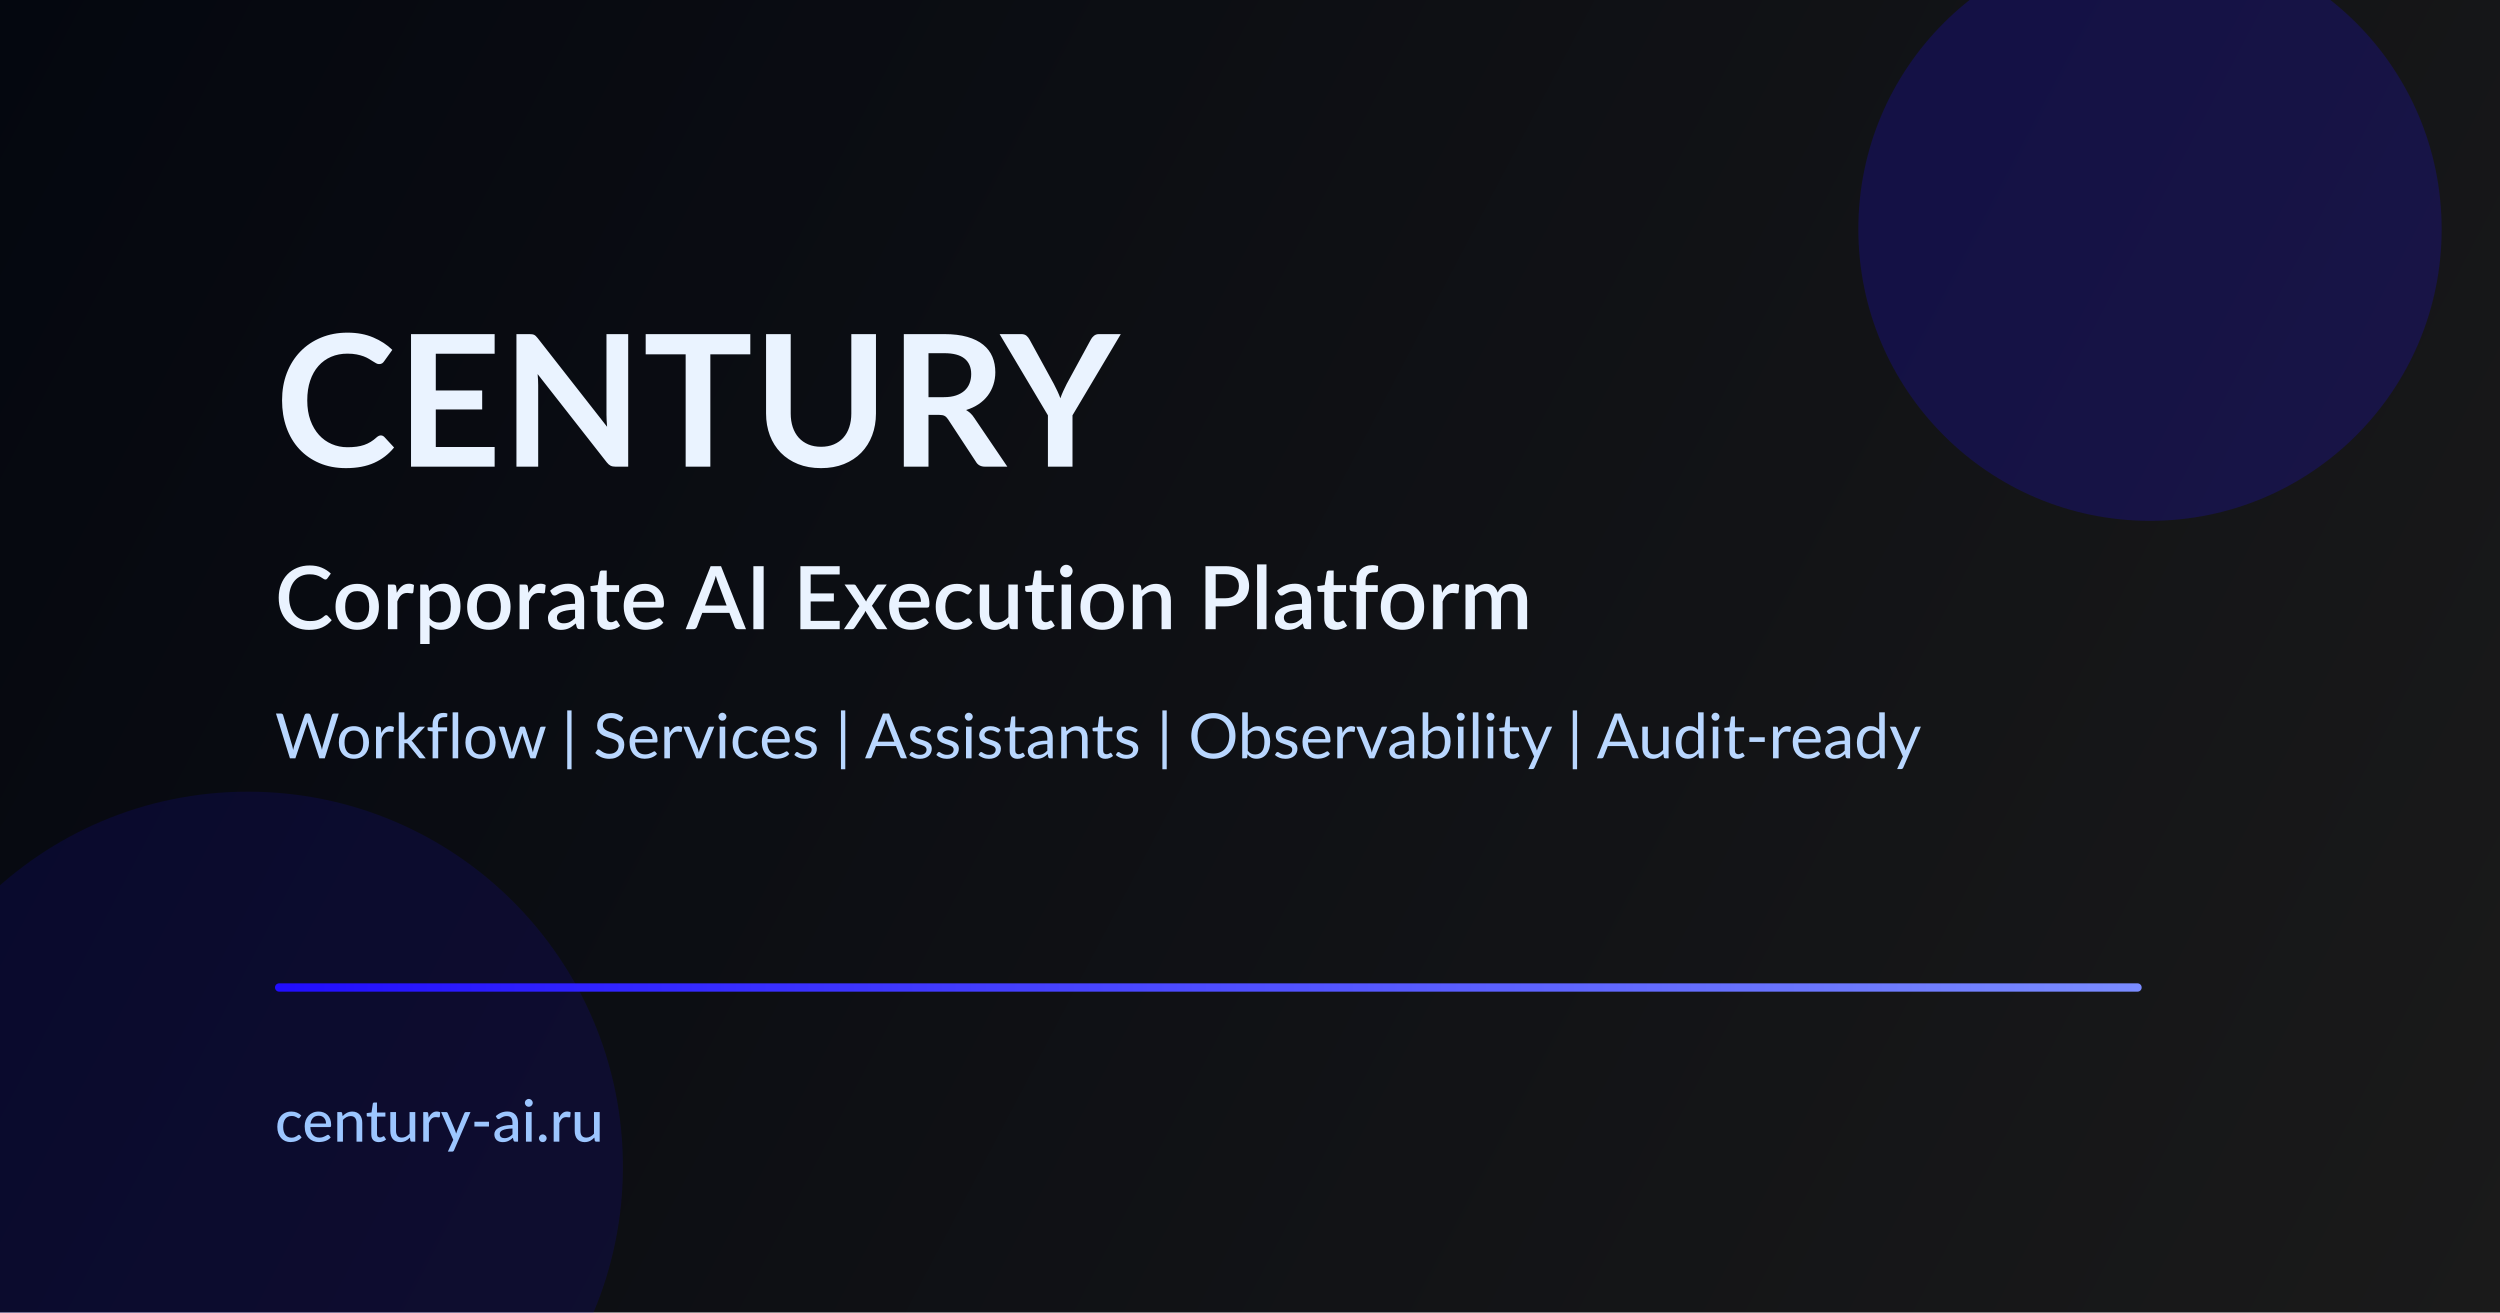
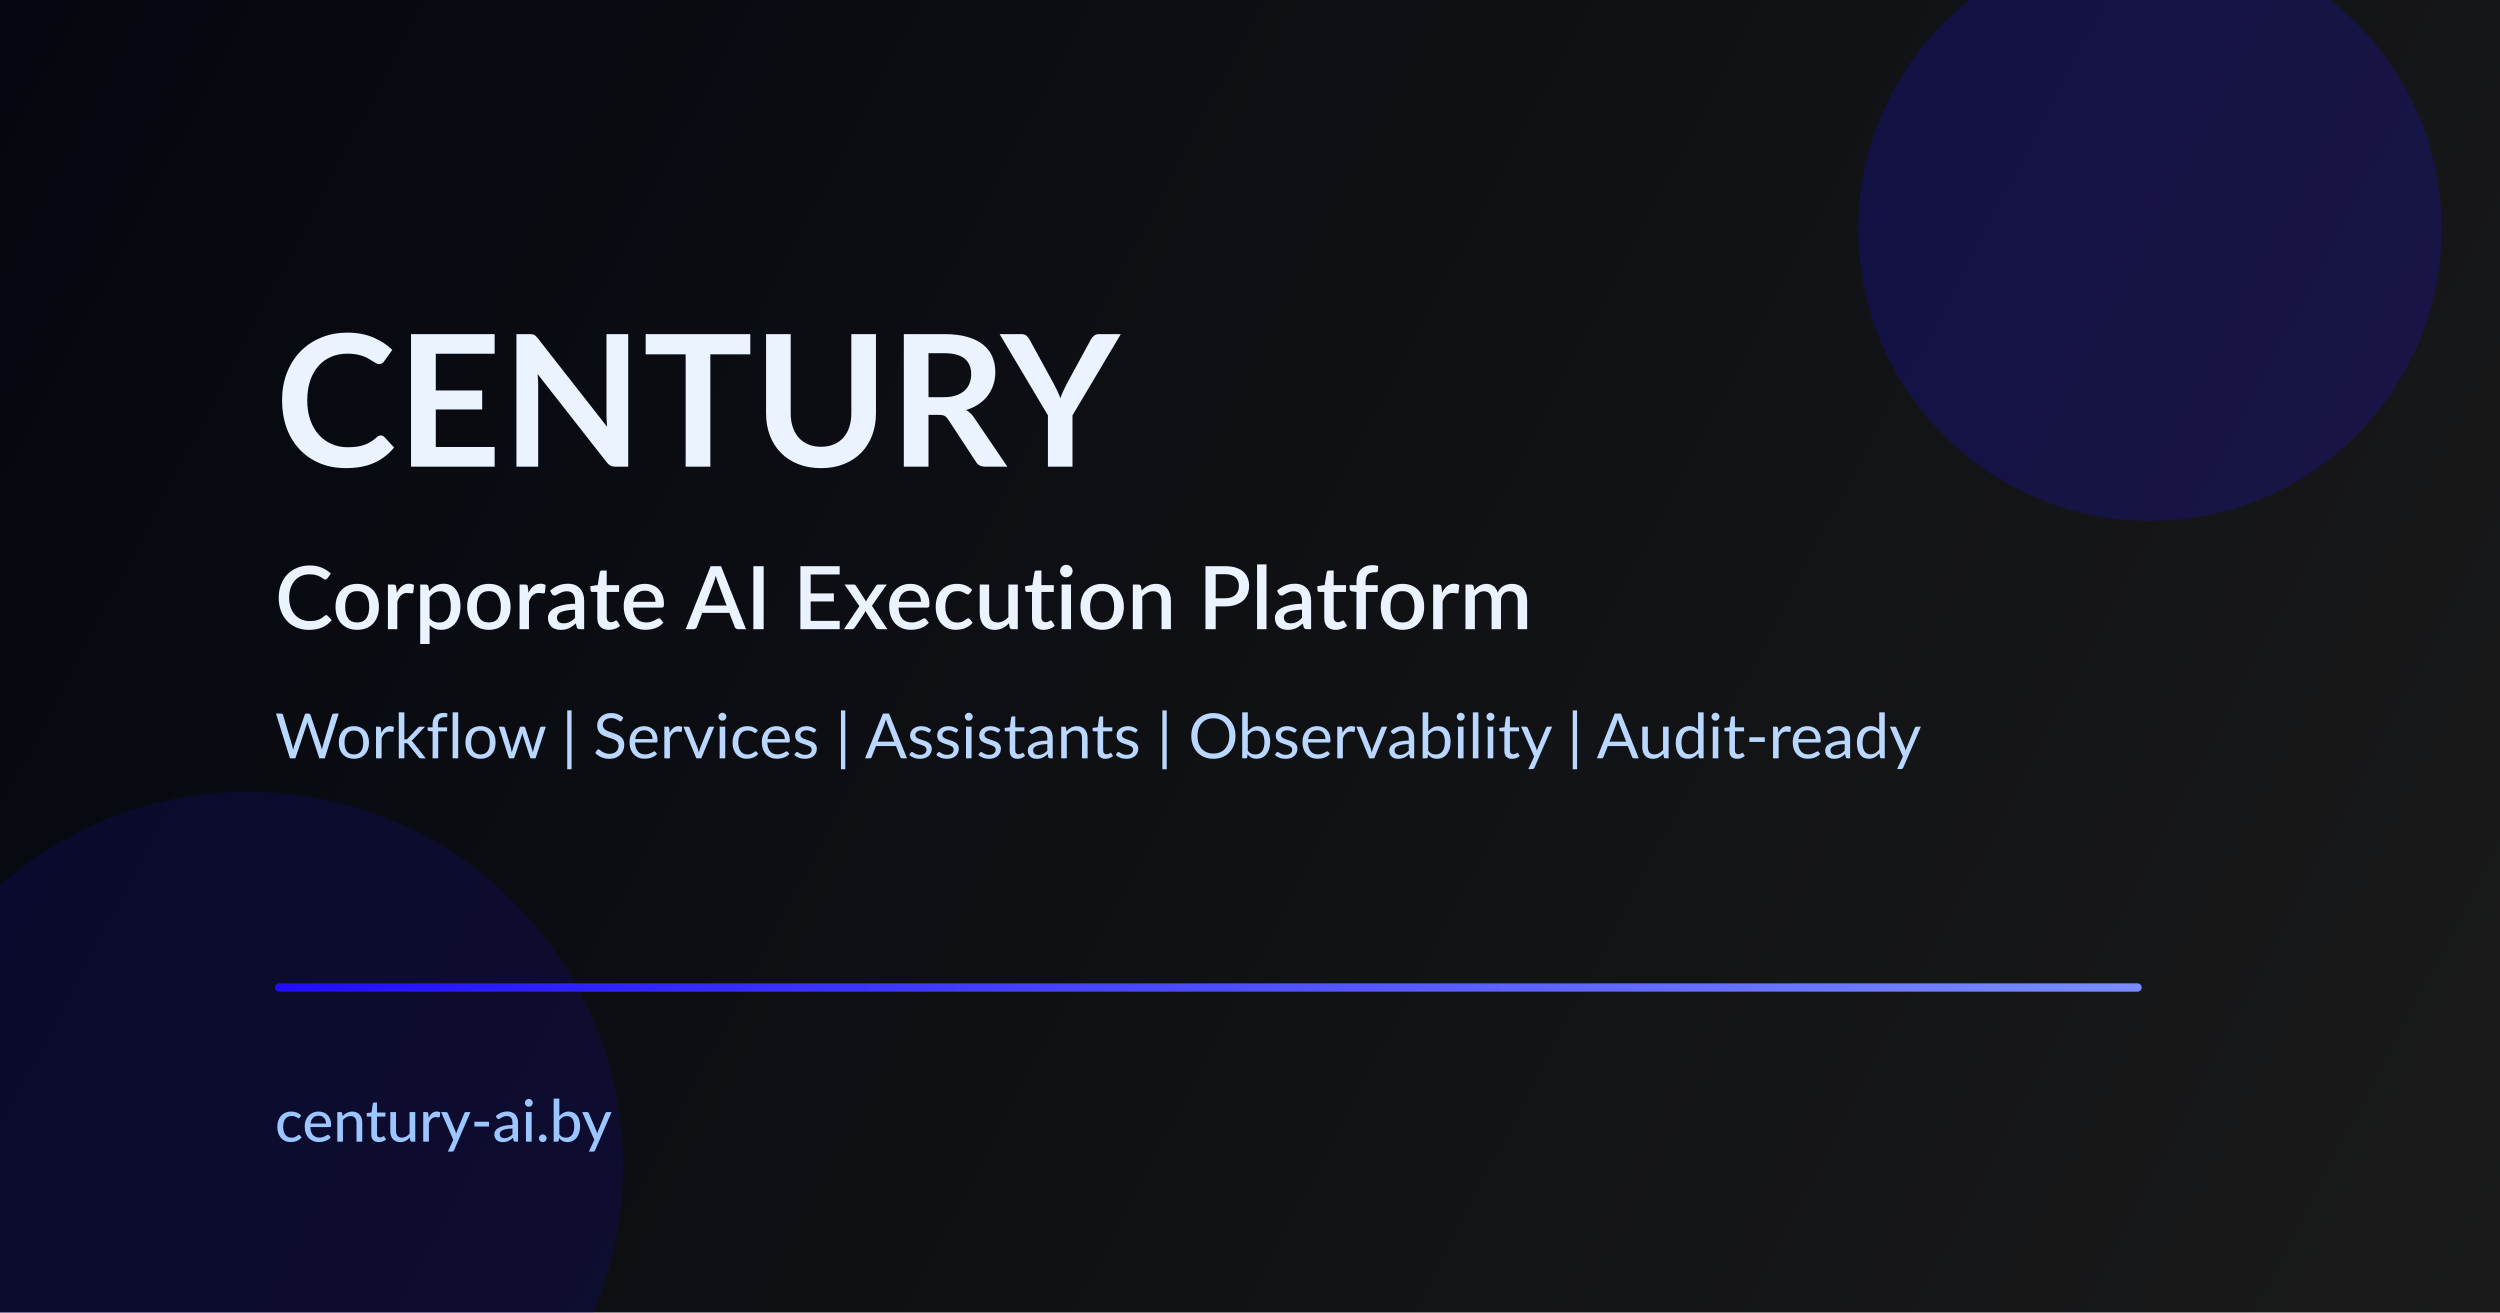
<svg xmlns="http://www.w3.org/2000/svg" width="1200" height="630" viewBox="0 0 1200 630" fill="none">
  <defs>
    <linearGradient id="bg" x1="0" y1="0" x2="1200" y2="630" gradientUnits="userSpaceOnUse">
      <stop offset="0" stop-color="#04070F" />
      <stop offset="1" stop-color="#1A1A1A" />
    </linearGradient>
    <linearGradient id="line" x1="131" y1="469" x2="1027" y2="469" gradientUnits="userSpaceOnUse">
      <stop stop-color="#210DFF" />
      <stop offset="1" stop-color="#7A8CFF" />
    </linearGradient>
  </defs>
  <rect width="1200" height="630" fill="url(#bg)" />
  <circle cx="1032" cy="110" r="140" fill="#210DFF" fill-opacity="0.2" />
  <circle cx="119" cy="560" r="180" fill="#210DFF" fill-opacity="0.12" />
  <rect x="132" y="472" width="896" height="4" rx="2" fill="url(#line)" />
  <text x="132" y="224" fill="#EAF3FF" font-size="88" font-family="'Lato', sans-serif" font-weight="700">CENTURY</text>
  <text x="132" y="302" fill="#EAF3FF" font-size="42" font-family="'Lato', sans-serif" font-weight="600">Corporate AI Execution Platform</text>
  <text x="132" y="364" fill="#B9D7FF" font-size="30" font-family="'Lato', sans-serif" font-weight="400">Workflow | Services | Assistants | Observability | Audit-ready</text>
-   <text x="132" y="548" fill="#9CC6FF" font-size="28" font-family="'Lato', sans-serif" font-weight="500">century-ai.ru</text>
+   <text x="132" y="548" fill="#9CC6FF" font-size="28" font-family="'Lato', sans-serif" font-weight="500">century-ai.by</text>
</svg>
